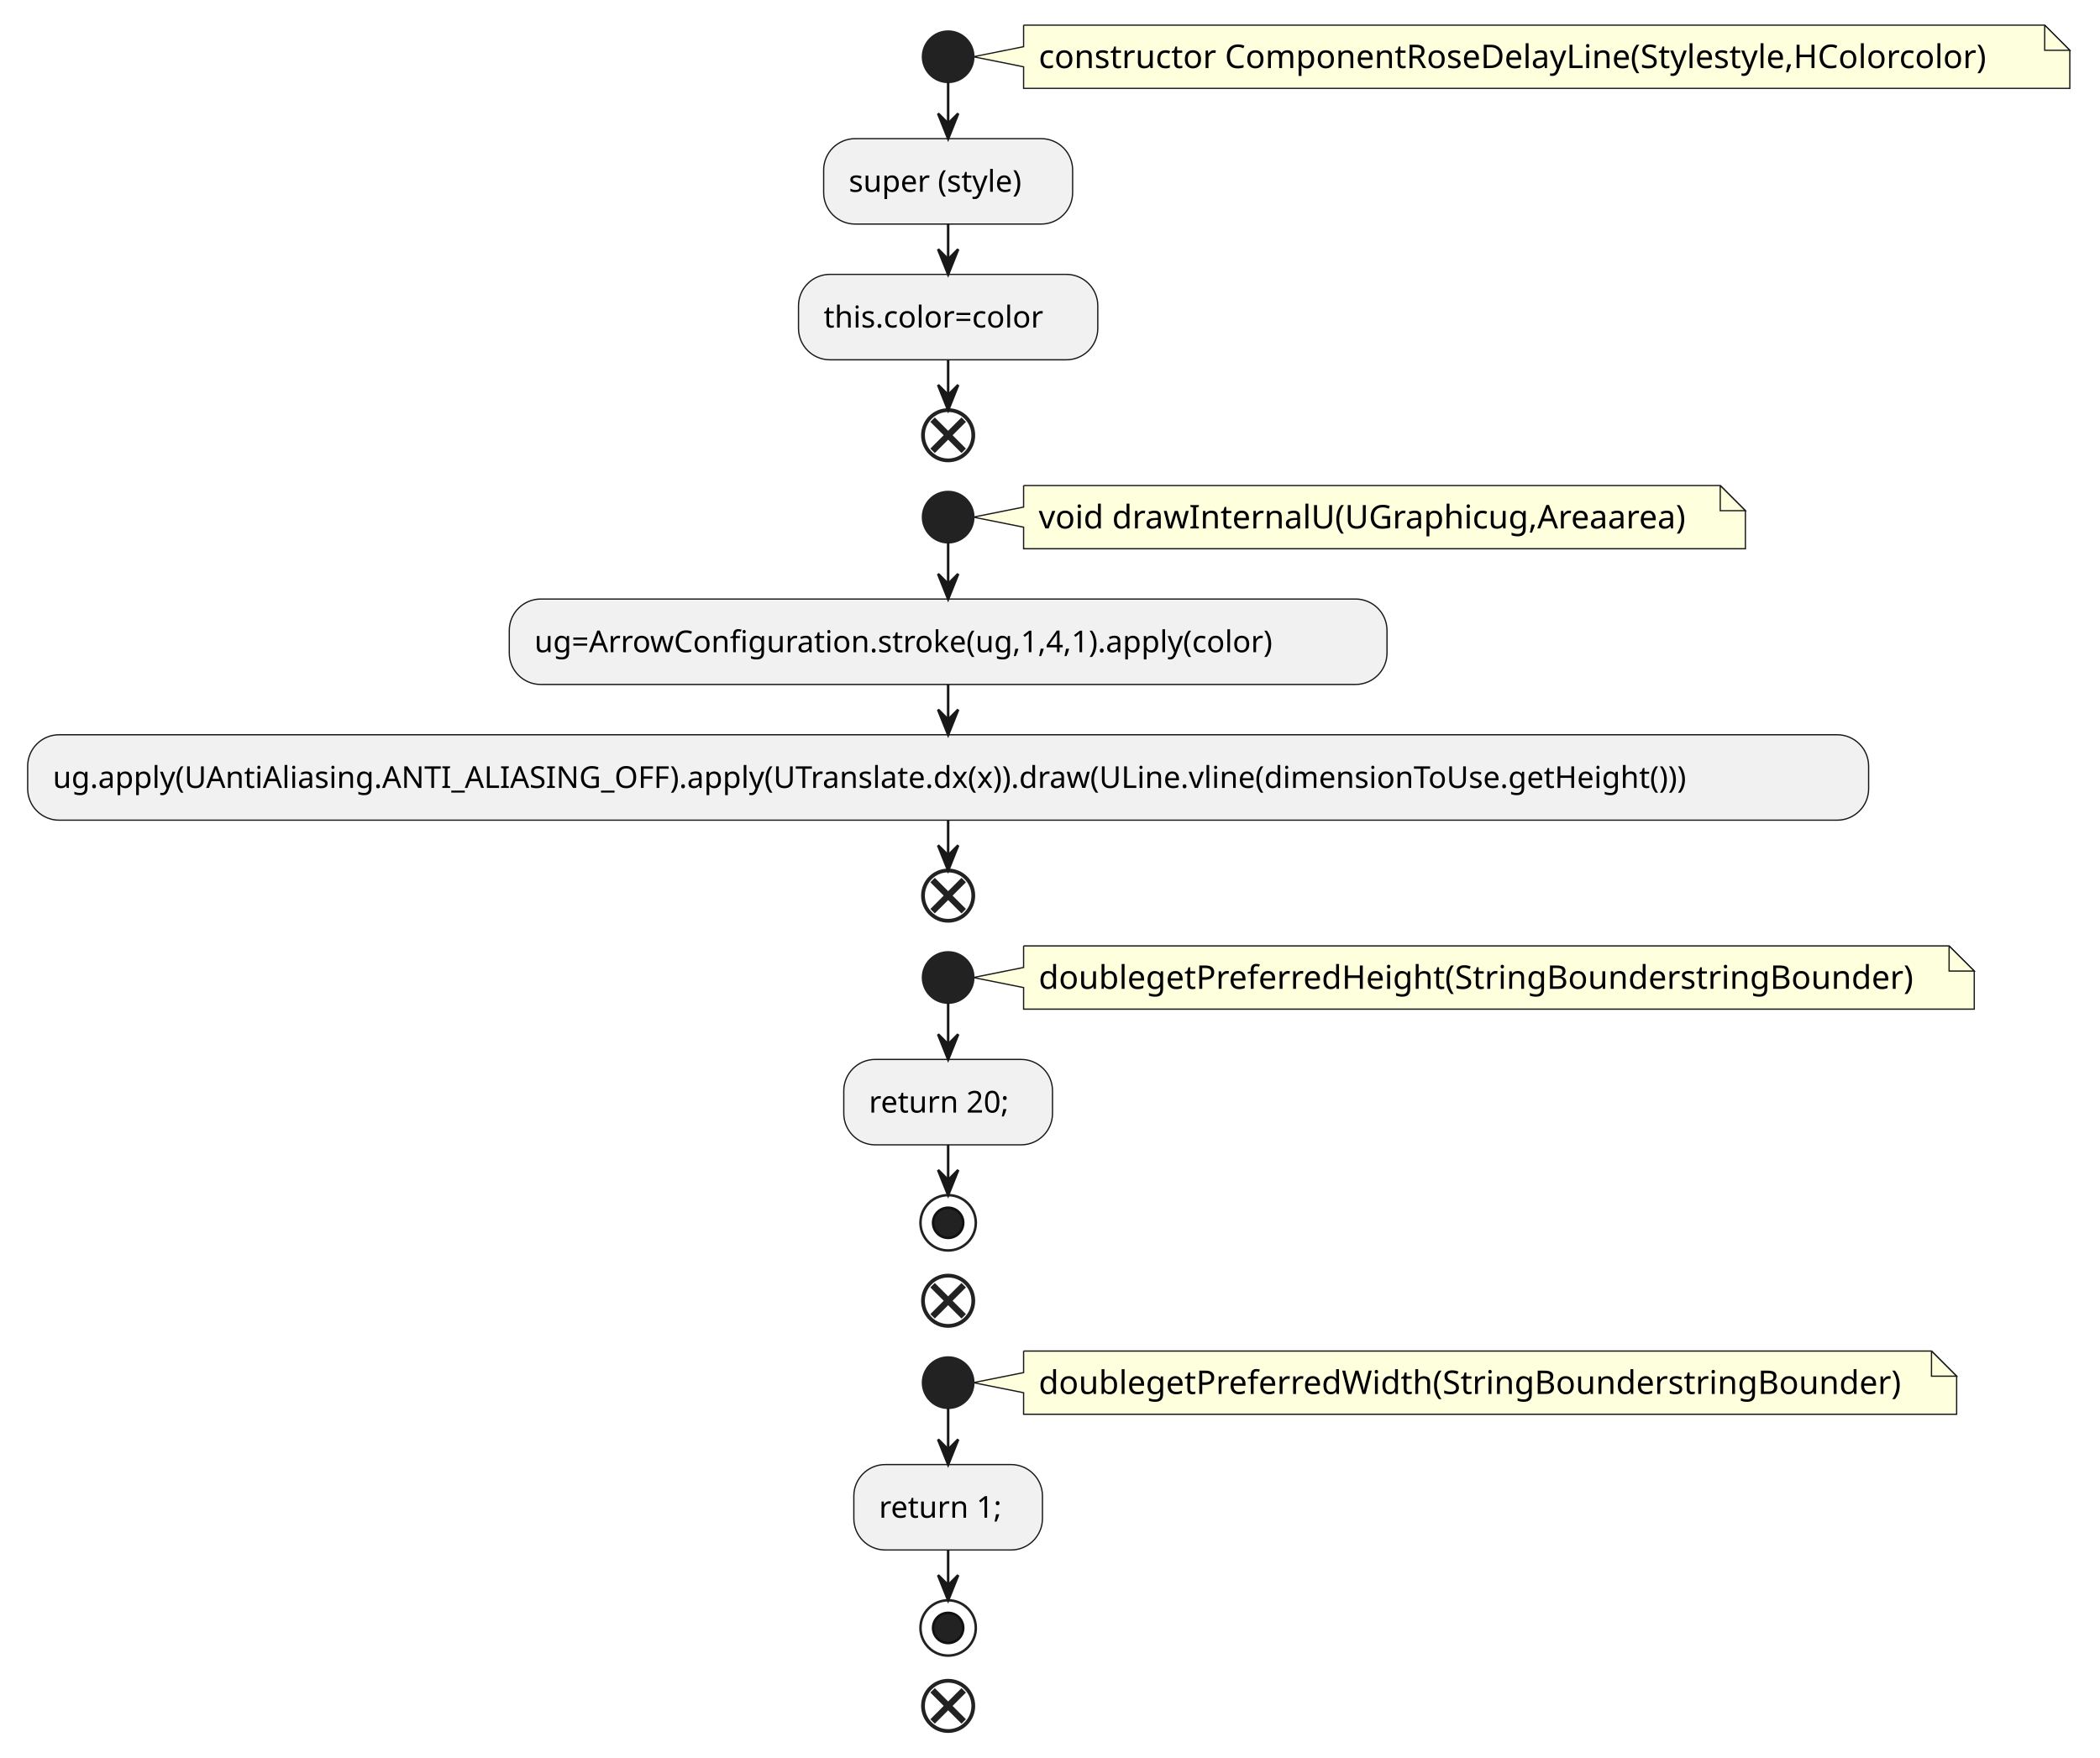
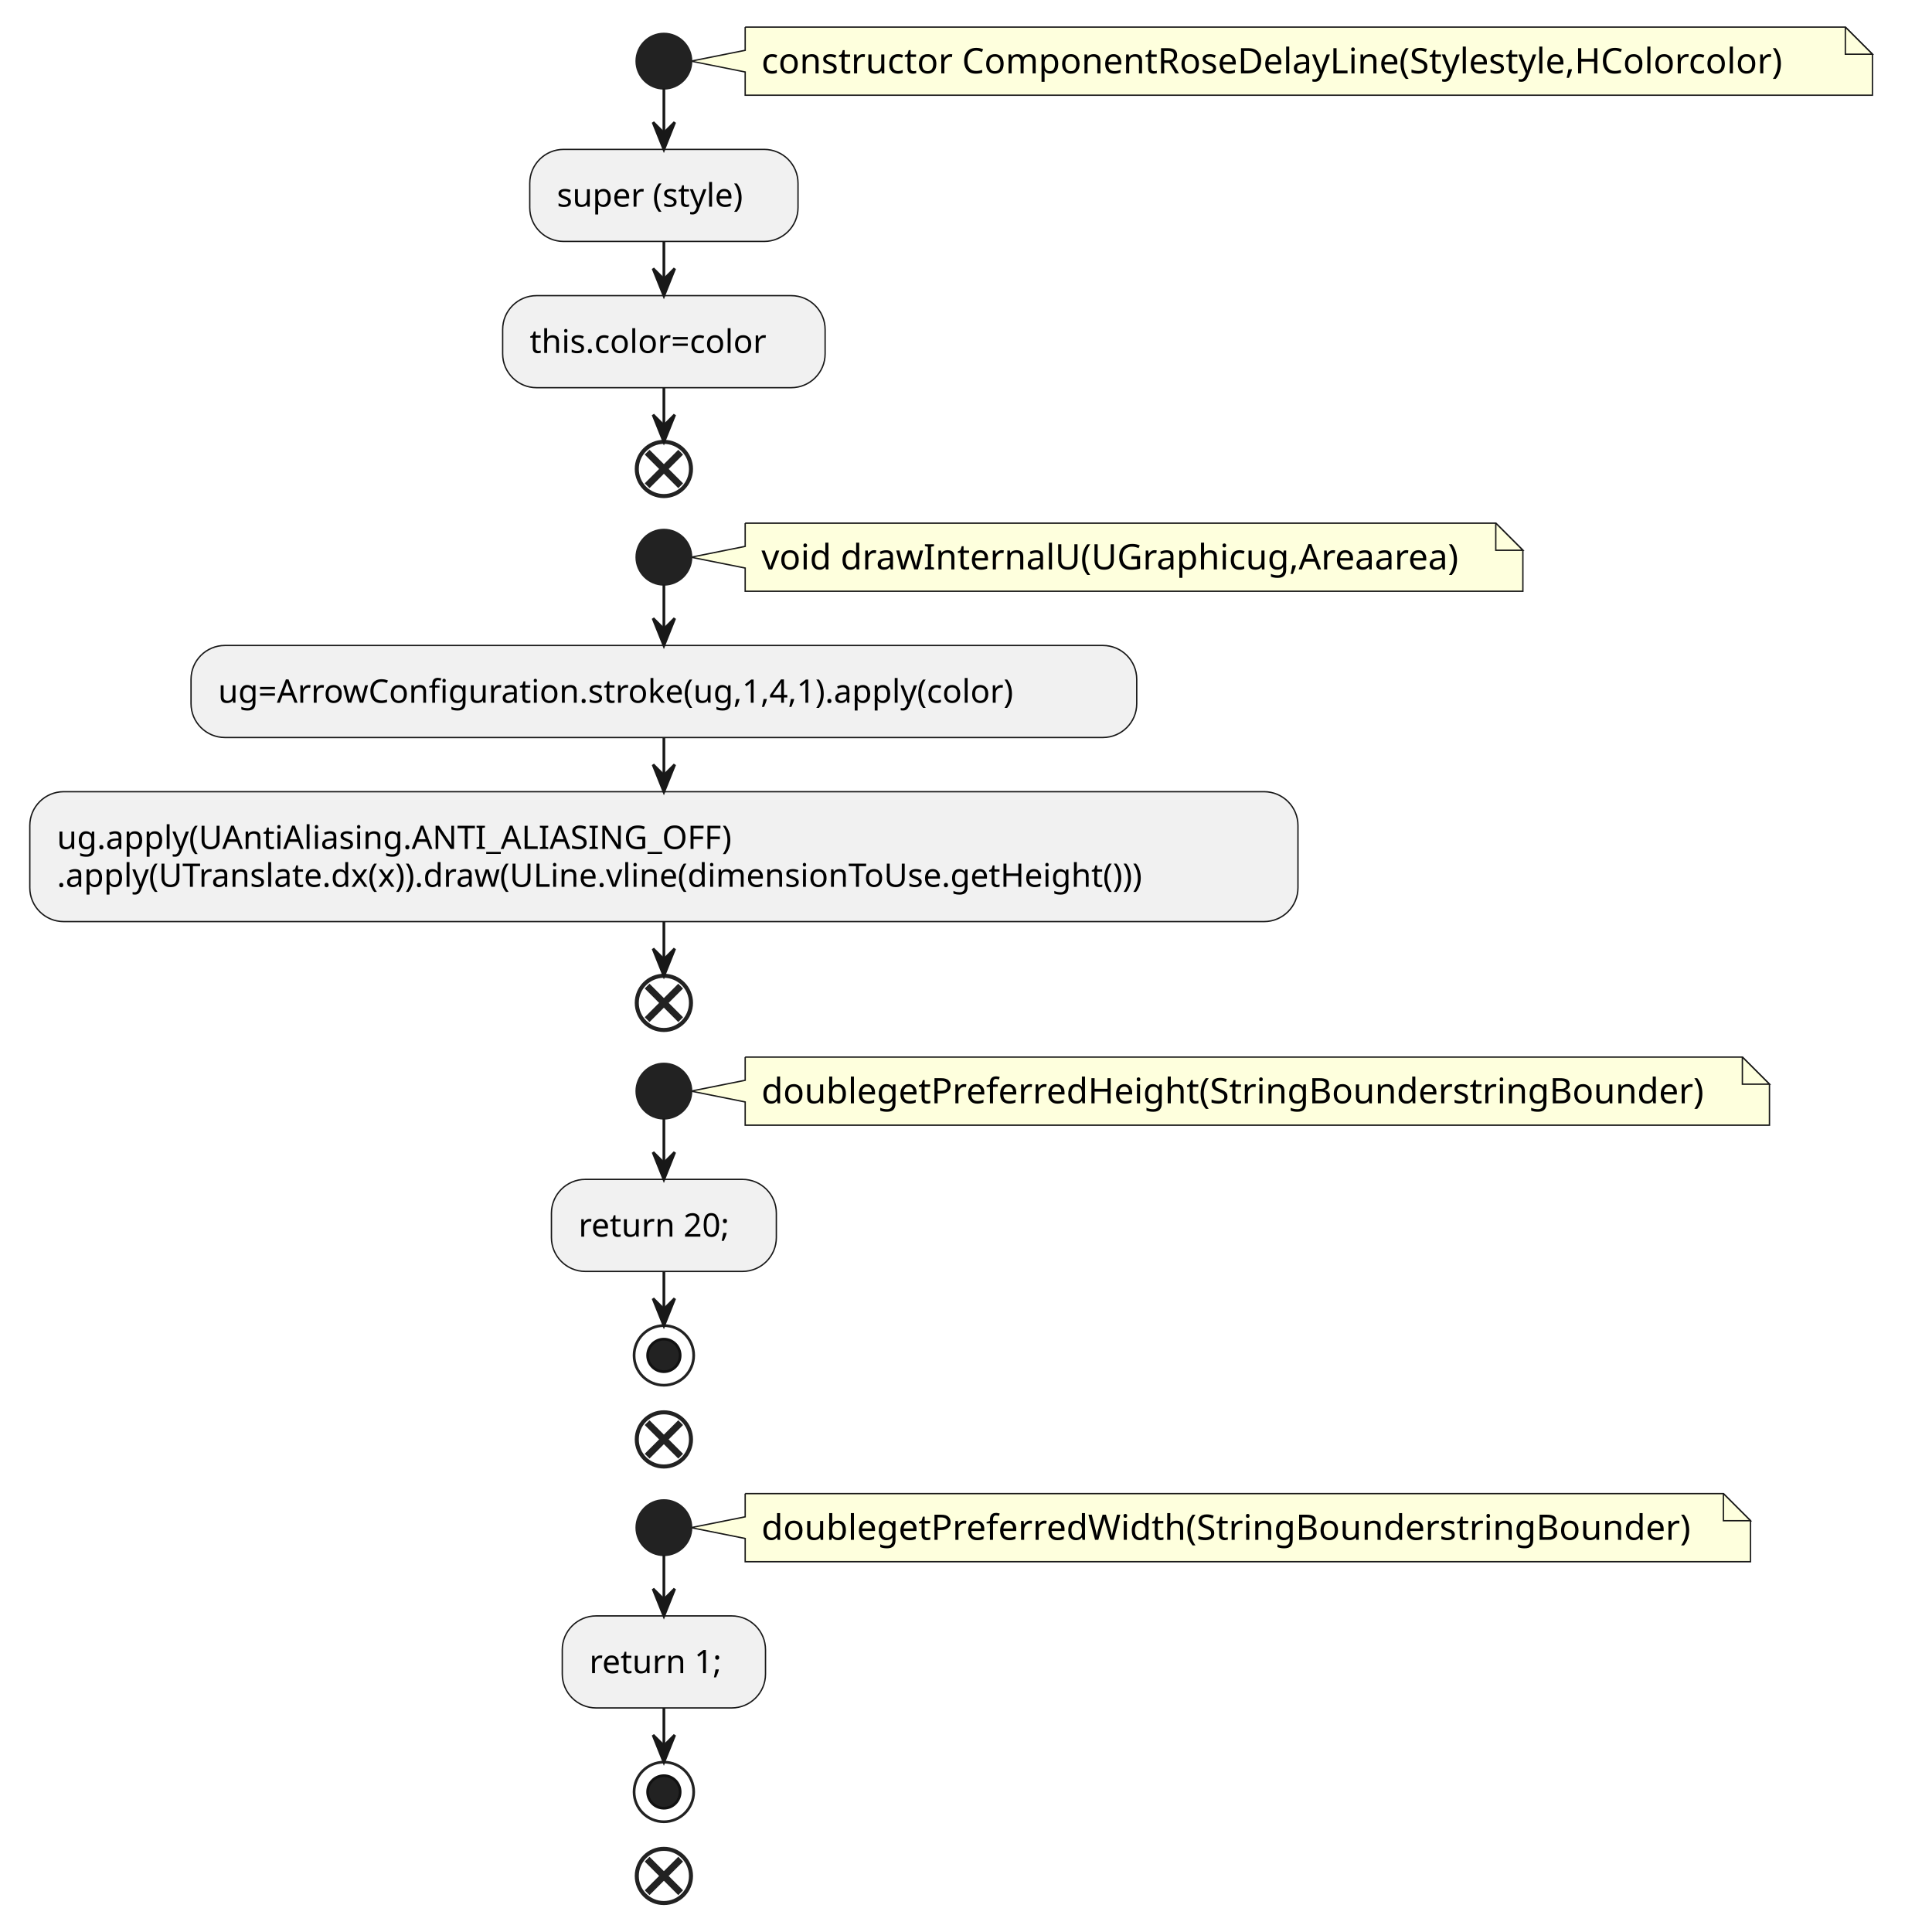
- <svg xmlns="http://www.w3.org/2000/svg" contentStyleType="text/css" height="699px" preserveAspectRatio="none" style="width:835px;height:699px;background:#FFFFFF;" version="1.1" viewBox="0 0 835 699" width="835px" zoomAndPan="magnify">
+ <svg xmlns="http://www.w3.org/2000/svg" contentStyleType="text/css" height="713px" preserveAspectRatio="none" style="width:703px;height:713px;background:#FFFFFF;" version="1.1" viewBox="0 0 703 713" width="703px" zoomAndPan="magnify">
  <defs />
  <g>
-     <path d="M407,10 L407,18.566 L387,22.566 L407,26.566 L407,35.133 A0,0 0 0 0 407,35.133 L823,35.133 A0,0 0 0 0 823,35.133 L823,20 L813,10 L407,10 A0,0 0 0 0 407,10 " fill="#FEFFDD" style="stroke:#181818;stroke-width:0.5;" />
-     <path d="M813,10 L813,20 L823,20 L813,10 " fill="#FEFFDD" style="stroke:#181818;stroke-width:0.5;" />
-     <text fill="#000000" font-family="sans-serif" font-size="13" lengthAdjust="spacing" textLength="395" x="413" y="27.067">constructor ComponentRoseDelayLine(Stylestyle,HColorcolor)</text>
-     <ellipse cx="377" cy="22.566" fill="#222222" rx="10" ry="10" style="stroke:#222222;stroke-width:1.0;" />
-     <rect fill="#F1F1F1" height="33.969" rx="12.5" ry="12.5" style="stroke:#181818;stroke-width:0.5;" width="99" x="327.5" y="55.133" />
-     <text fill="#000000" font-family="sans-serif" font-size="12" lengthAdjust="spacing" textLength="79" x="337.5" y="76.272">super (style)</text>
-     <rect fill="#F1F1F1" height="33.969" rx="12.5" ry="12.5" style="stroke:#181818;stroke-width:0.5;" width="119" x="317.5" y="109.102" />
-     <text fill="#000000" font-family="sans-serif" font-size="12" lengthAdjust="spacing" textLength="99" x="327.5" y="130.24">this.color=color</text>
-     <ellipse cx="377" cy="173.07" fill="none" rx="10" ry="10" style="stroke:#222222;stroke-width:1.5;" />
-     <line style="stroke:#222222;stroke-width:2.5;" x1="370.813" x2="383.187" y1="166.883" y2="179.257" />
-     <line style="stroke:#222222;stroke-width:2.5;" x1="383.187" x2="370.813" y1="166.883" y2="179.257" />
-     <path d="M407,193.07 L407,201.637 L387,205.637 L407,209.637 L407,218.203 A0,0 0 0 0 407,218.203 L694,218.203 A0,0 0 0 0 694,218.203 L694,203.07 L684,193.07 L407,193.07 A0,0 0 0 0 407,193.07 " fill="#FEFFDD" style="stroke:#181818;stroke-width:0.5;" />
-     <path d="M684,193.07 L684,203.07 L694,203.07 L684,193.07 " fill="#FEFFDD" style="stroke:#181818;stroke-width:0.5;" />
-     <text fill="#000000" font-family="sans-serif" font-size="13" lengthAdjust="spacing" textLength="266" x="413" y="210.137">void drawInternalU(UGraphicug,Areaarea)</text>
-     <ellipse cx="377" cy="205.637" fill="#222222" rx="10" ry="10" style="stroke:#222222;stroke-width:1.0;" />
-     <rect fill="#F1F1F1" height="33.969" rx="12.5" ry="12.5" style="stroke:#181818;stroke-width:0.5;" width="349" x="202.5" y="238.203" />
-     <text fill="#000000" font-family="sans-serif" font-size="12" lengthAdjust="spacing" textLength="329" x="212.5" y="259.342">ug=ArrowConfiguration.stroke(ug,1,4,1).apply(color)</text>
-     <rect fill="#F1F1F1" height="33.969" rx="12.5" ry="12.5" style="stroke:#181818;stroke-width:0.5;" width="732" x="11" y="292.172" />
-     <text fill="#000000" font-family="sans-serif" font-size="12" lengthAdjust="spacing" textLength="712" x="21" y="313.31">ug.apply(UAntiAliasing.ANTI_ALIASING_OFF).apply(UTranslate.dx(x)).draw(ULine.vline(dimensionToUse.getHeight()))</text>
-     <ellipse cx="377" cy="356.141" fill="none" rx="10" ry="10" style="stroke:#222222;stroke-width:1.5;" />
-     <line style="stroke:#222222;stroke-width:2.5;" x1="370.813" x2="383.187" y1="349.953" y2="362.328" />
-     <line style="stroke:#222222;stroke-width:2.5;" x1="383.187" x2="370.813" y1="349.953" y2="362.328" />
-     <path d="M407,376.141 L407,384.707 L387,388.707 L407,392.707 L407,401.273 A0,0 0 0 0 407,401.273 L785,401.273 A0,0 0 0 0 785,401.273 L785,386.141 L775,376.141 L407,376.141 A0,0 0 0 0 407,376.141 " fill="#FEFFDD" style="stroke:#181818;stroke-width:0.5;" />
-     <path d="M775,376.141 L775,386.141 L785,386.141 L775,376.141 " fill="#FEFFDD" style="stroke:#181818;stroke-width:0.5;" />
-     <text fill="#000000" font-family="sans-serif" font-size="13" lengthAdjust="spacing" textLength="357" x="413" y="393.207">doublegetPreferredHeight(StringBounderstringBounder)</text>
-     <ellipse cx="377" cy="388.707" fill="#222222" rx="10" ry="10" style="stroke:#222222;stroke-width:1.0;" />
-     <rect fill="#F1F1F1" height="33.969" rx="12.5" ry="12.5" style="stroke:#181818;stroke-width:0.5;" width="83" x="335.5" y="421.273" />
-     <text fill="#000000" font-family="sans-serif" font-size="12" lengthAdjust="spacing" textLength="63" x="345.5" y="442.412">return 20;</text>
-     <ellipse cx="377" cy="486.242" fill="none" rx="11" ry="11" style="stroke:#222222;stroke-width:1.0;" />
-     <ellipse cx="377" cy="486.242" fill="#222222" rx="6" ry="6" style="stroke:#111111;stroke-width:1.0;" />
-     <ellipse cx="377" cy="517.242" fill="none" rx="10" ry="10" style="stroke:#222222;stroke-width:1.5;" />
-     <line style="stroke:#222222;stroke-width:2.5;" x1="370.813" x2="383.187" y1="511.055" y2="523.429" />
-     <line style="stroke:#222222;stroke-width:2.5;" x1="383.187" x2="370.813" y1="511.055" y2="523.429" />
-     <path d="M407,537.242 L407,545.809 L387,549.809 L407,553.809 L407,562.375 A0,0 0 0 0 407,562.375 L778,562.375 A0,0 0 0 0 778,562.375 L778,547.242 L768,537.242 L407,537.242 A0,0 0 0 0 407,537.242 " fill="#FEFFDD" style="stroke:#181818;stroke-width:0.5;" />
-     <path d="M768,537.242 L768,547.242 L778,547.242 L768,537.242 " fill="#FEFFDD" style="stroke:#181818;stroke-width:0.5;" />
-     <text fill="#000000" font-family="sans-serif" font-size="13" lengthAdjust="spacing" textLength="350" x="413" y="554.309">doublegetPreferredWidth(StringBounderstringBounder)</text>
-     <ellipse cx="377" cy="549.809" fill="#222222" rx="10" ry="10" style="stroke:#222222;stroke-width:1.0;" />
-     <rect fill="#F1F1F1" height="33.969" rx="12.5" ry="12.5" style="stroke:#181818;stroke-width:0.5;" width="75" x="339.5" y="582.375" />
-     <text fill="#000000" font-family="sans-serif" font-size="12" lengthAdjust="spacing" textLength="55" x="349.5" y="603.514">return 1;</text>
-     <ellipse cx="377" cy="647.344" fill="none" rx="11" ry="11" style="stroke:#222222;stroke-width:1.0;" />
-     <ellipse cx="377" cy="647.344" fill="#222222" rx="6" ry="6" style="stroke:#111111;stroke-width:1.0;" />
-     <ellipse cx="377" cy="678.344" fill="none" rx="10" ry="10" style="stroke:#222222;stroke-width:1.5;" />
-     <line style="stroke:#222222;stroke-width:2.5;" x1="370.813" x2="383.187" y1="672.157" y2="684.531" />
-     <line style="stroke:#222222;stroke-width:2.5;" x1="383.187" x2="370.813" y1="672.157" y2="684.531" />
-     <line style="stroke:#181818;stroke-width:1.0;" x1="377" x2="377" y1="32.566" y2="55.133" />
-     <polygon fill="#181818" points="373,45.133,377,55.133,381,45.133,377,49.133" style="stroke:#181818;stroke-width:1.0;" />
-     <line style="stroke:#181818;stroke-width:1.0;" x1="377" x2="377" y1="89.102" y2="109.102" />
-     <polygon fill="#181818" points="373,99.102,377,109.102,381,99.102,377,103.102" style="stroke:#181818;stroke-width:1.0;" />
-     <line style="stroke:#181818;stroke-width:1.0;" x1="377" x2="377" y1="143.07" y2="163.07" />
-     <polygon fill="#181818" points="373,153.07,377,163.07,381,153.07,377,157.07" style="stroke:#181818;stroke-width:1.0;" />
-     <line style="stroke:#181818;stroke-width:1.0;" x1="377" x2="377" y1="215.637" y2="238.203" />
-     <polygon fill="#181818" points="373,228.203,377,238.203,381,228.203,377,232.203" style="stroke:#181818;stroke-width:1.0;" />
-     <line style="stroke:#181818;stroke-width:1.0;" x1="377" x2="377" y1="272.172" y2="292.172" />
-     <polygon fill="#181818" points="373,282.172,377,292.172,381,282.172,377,286.172" style="stroke:#181818;stroke-width:1.0;" />
-     <line style="stroke:#181818;stroke-width:1.0;" x1="377" x2="377" y1="326.141" y2="346.141" />
-     <polygon fill="#181818" points="373,336.141,377,346.141,381,336.141,377,340.141" style="stroke:#181818;stroke-width:1.0;" />
-     <line style="stroke:#181818;stroke-width:1.0;" x1="377" x2="377" y1="398.707" y2="421.273" />
-     <polygon fill="#181818" points="373,411.273,377,421.273,381,411.273,377,415.273" style="stroke:#181818;stroke-width:1.0;" />
-     <line style="stroke:#181818;stroke-width:1.0;" x1="377" x2="377" y1="455.242" y2="475.242" />
-     <polygon fill="#181818" points="373,465.242,377,475.242,381,465.242,377,469.242" style="stroke:#181818;stroke-width:1.0;" />
-     <line style="stroke:#181818;stroke-width:1.0;" x1="377" x2="377" y1="559.809" y2="582.375" />
-     <polygon fill="#181818" points="373,572.375,377,582.375,381,572.375,377,576.375" style="stroke:#181818;stroke-width:1.0;" />
-     <line style="stroke:#181818;stroke-width:1.0;" x1="377" x2="377" y1="616.344" y2="636.344" />
-     <polygon fill="#181818" points="373,626.344,377,636.344,381,626.344,377,630.344" style="stroke:#181818;stroke-width:1.0;" />
+     <path d="M275,10 L275,18.566 L255,22.566 L275,26.566 L275,35.133 A0,0 0 0 0 275,35.133 L691,35.133 A0,0 0 0 0 691,35.133 L691,20 L681,10 L275,10 A0,0 0 0 0 275,10 " fill="#FEFFDD" style="stroke:#181818;stroke-width:0.5;" />
+     <path d="M681,10 L681,20 L691,20 L681,10 " fill="#FEFFDD" style="stroke:#181818;stroke-width:0.5;" />
+     <text fill="#000000" font-family="sans-serif" font-size="13" lengthAdjust="spacing" textLength="395" x="281" y="27.067">constructor ComponentRoseDelayLine(Stylestyle,HColorcolor)</text>
+     <ellipse cx="245" cy="22.566" fill="#222222" rx="10" ry="10" style="stroke:#222222;stroke-width:1.0;" />
+     <rect fill="#F1F1F1" height="33.969" rx="12.5" ry="12.5" style="stroke:#181818;stroke-width:0.5;" width="99" x="195.5" y="55.133" />
+     <text fill="#000000" font-family="sans-serif" font-size="12" lengthAdjust="spacing" textLength="79" x="205.5" y="76.272">super (style)</text>
+     <rect fill="#F1F1F1" height="33.969" rx="12.5" ry="12.5" style="stroke:#181818;stroke-width:0.5;" width="119" x="185.5" y="109.102" />
+     <text fill="#000000" font-family="sans-serif" font-size="12" lengthAdjust="spacing" textLength="99" x="195.5" y="130.24">this.color=color</text>
+     <ellipse cx="245" cy="173.07" fill="none" rx="10" ry="10" style="stroke:#222222;stroke-width:1.5;" />
+     <line style="stroke:#222222;stroke-width:2.5;" x1="238.813" x2="251.187" y1="166.883" y2="179.257" />
+     <line style="stroke:#222222;stroke-width:2.5;" x1="251.187" x2="238.813" y1="166.883" y2="179.257" />
+     <path d="M275,193.07 L275,201.637 L255,205.637 L275,209.637 L275,218.203 A0,0 0 0 0 275,218.203 L562,218.203 A0,0 0 0 0 562,218.203 L562,203.07 L552,193.07 L275,193.07 A0,0 0 0 0 275,193.07 " fill="#FEFFDD" style="stroke:#181818;stroke-width:0.5;" />
+     <path d="M552,193.07 L552,203.07 L562,203.07 L552,193.07 " fill="#FEFFDD" style="stroke:#181818;stroke-width:0.5;" />
+     <text fill="#000000" font-family="sans-serif" font-size="13" lengthAdjust="spacing" textLength="266" x="281" y="210.137">void drawInternalU(UGraphicug,Areaarea)</text>
+     <ellipse cx="245" cy="205.637" fill="#222222" rx="10" ry="10" style="stroke:#222222;stroke-width:1.0;" />
+     <rect fill="#F1F1F1" height="33.969" rx="12.5" ry="12.5" style="stroke:#181818;stroke-width:0.5;" width="349" x="70.5" y="238.203" />
+     <text fill="#000000" font-family="sans-serif" font-size="12" lengthAdjust="spacing" textLength="329" x="80.5" y="259.342">ug=ArrowConfiguration.stroke(ug,1,4,1).apply(color)</text>
+     <rect fill="#F1F1F1" height="47.938" rx="12.5" ry="12.5" style="stroke:#181818;stroke-width:0.5;" width="468" x="11" y="292.172" />
+     <text fill="#000000" font-family="sans-serif" font-size="12" lengthAdjust="spacing" textLength="264" x="21" y="313.31">ug.apply(UAntiAliasing.ANTI_ALIASING_OFF)</text>
+     <text fill="#000000" font-family="sans-serif" font-size="12" lengthAdjust="spacing" textLength="448" x="21" y="327.279">.apply(UTranslate.dx(x)).draw(ULine.vline(dimensionToUse.getHeight()))</text>
+     <ellipse cx="245" cy="370.109" fill="none" rx="10" ry="10" style="stroke:#222222;stroke-width:1.5;" />
+     <line style="stroke:#222222;stroke-width:2.5;" x1="238.813" x2="251.187" y1="363.922" y2="376.297" />
+     <line style="stroke:#222222;stroke-width:2.5;" x1="251.187" x2="238.813" y1="363.922" y2="376.297" />
+     <path d="M275,390.109 L275,398.676 L255,402.676 L275,406.676 L275,415.242 A0,0 0 0 0 275,415.242 L653,415.242 A0,0 0 0 0 653,415.242 L653,400.109 L643,390.109 L275,390.109 A0,0 0 0 0 275,390.109 " fill="#FEFFDD" style="stroke:#181818;stroke-width:0.5;" />
+     <path d="M643,390.109 L643,400.109 L653,400.109 L643,390.109 " fill="#FEFFDD" style="stroke:#181818;stroke-width:0.5;" />
+     <text fill="#000000" font-family="sans-serif" font-size="13" lengthAdjust="spacing" textLength="357" x="281" y="407.176">doublegetPreferredHeight(StringBounderstringBounder)</text>
+     <ellipse cx="245" cy="402.676" fill="#222222" rx="10" ry="10" style="stroke:#222222;stroke-width:1.0;" />
+     <rect fill="#F1F1F1" height="33.969" rx="12.5" ry="12.5" style="stroke:#181818;stroke-width:0.5;" width="83" x="203.5" y="435.242" />
+     <text fill="#000000" font-family="sans-serif" font-size="12" lengthAdjust="spacing" textLength="63" x="213.5" y="456.381">return 20;</text>
+     <ellipse cx="245" cy="500.211" fill="none" rx="11" ry="11" style="stroke:#222222;stroke-width:1.0;" />
+     <ellipse cx="245" cy="500.211" fill="#222222" rx="6" ry="6" style="stroke:#111111;stroke-width:1.0;" />
+     <ellipse cx="245" cy="531.211" fill="none" rx="10" ry="10" style="stroke:#222222;stroke-width:1.5;" />
+     <line style="stroke:#222222;stroke-width:2.5;" x1="238.813" x2="251.187" y1="525.024" y2="537.398" />
+     <line style="stroke:#222222;stroke-width:2.5;" x1="251.187" x2="238.813" y1="525.024" y2="537.398" />
+     <path d="M275,551.211 L275,559.777 L255,563.777 L275,567.777 L275,576.344 A0,0 0 0 0 275,576.344 L646,576.344 A0,0 0 0 0 646,576.344 L646,561.211 L636,551.211 L275,551.211 A0,0 0 0 0 275,551.211 " fill="#FEFFDD" style="stroke:#181818;stroke-width:0.5;" />
+     <path d="M636,551.211 L636,561.211 L646,561.211 L636,551.211 " fill="#FEFFDD" style="stroke:#181818;stroke-width:0.5;" />
+     <text fill="#000000" font-family="sans-serif" font-size="13" lengthAdjust="spacing" textLength="350" x="281" y="568.278">doublegetPreferredWidth(StringBounderstringBounder)</text>
+     <ellipse cx="245" cy="563.777" fill="#222222" rx="10" ry="10" style="stroke:#222222;stroke-width:1.0;" />
+     <rect fill="#F1F1F1" height="33.969" rx="12.5" ry="12.5" style="stroke:#181818;stroke-width:0.5;" width="75" x="207.5" y="596.344" />
+     <text fill="#000000" font-family="sans-serif" font-size="12" lengthAdjust="spacing" textLength="55" x="217.5" y="617.482">return 1;</text>
+     <ellipse cx="245" cy="661.312" fill="none" rx="11" ry="11" style="stroke:#222222;stroke-width:1.0;" />
+     <ellipse cx="245" cy="661.312" fill="#222222" rx="6" ry="6" style="stroke:#111111;stroke-width:1.0;" />
+     <ellipse cx="245" cy="692.312" fill="none" rx="10" ry="10" style="stroke:#222222;stroke-width:1.5;" />
+     <line style="stroke:#222222;stroke-width:2.5;" x1="238.813" x2="251.187" y1="686.125" y2="698.5" />
+     <line style="stroke:#222222;stroke-width:2.5;" x1="251.187" x2="238.813" y1="686.125" y2="698.5" />
+     <line style="stroke:#181818;stroke-width:1.0;" x1="245" x2="245" y1="32.566" y2="55.133" />
+     <polygon fill="#181818" points="241,45.133,245,55.133,249,45.133,245,49.133" style="stroke:#181818;stroke-width:1.0;" />
+     <line style="stroke:#181818;stroke-width:1.0;" x1="245" x2="245" y1="89.102" y2="109.102" />
+     <polygon fill="#181818" points="241,99.102,245,109.102,249,99.102,245,103.102" style="stroke:#181818;stroke-width:1.0;" />
+     <line style="stroke:#181818;stroke-width:1.0;" x1="245" x2="245" y1="143.07" y2="163.07" />
+     <polygon fill="#181818" points="241,153.07,245,163.07,249,153.07,245,157.07" style="stroke:#181818;stroke-width:1.0;" />
+     <line style="stroke:#181818;stroke-width:1.0;" x1="245" x2="245" y1="215.637" y2="238.203" />
+     <polygon fill="#181818" points="241,228.203,245,238.203,249,228.203,245,232.203" style="stroke:#181818;stroke-width:1.0;" />
+     <line style="stroke:#181818;stroke-width:1.0;" x1="245" x2="245" y1="272.172" y2="292.172" />
+     <polygon fill="#181818" points="241,282.172,245,292.172,249,282.172,245,286.172" style="stroke:#181818;stroke-width:1.0;" />
+     <line style="stroke:#181818;stroke-width:1.0;" x1="245" x2="245" y1="340.109" y2="360.109" />
+     <polygon fill="#181818" points="241,350.109,245,360.109,249,350.109,245,354.109" style="stroke:#181818;stroke-width:1.0;" />
+     <line style="stroke:#181818;stroke-width:1.0;" x1="245" x2="245" y1="412.676" y2="435.242" />
+     <polygon fill="#181818" points="241,425.242,245,435.242,249,425.242,245,429.242" style="stroke:#181818;stroke-width:1.0;" />
+     <line style="stroke:#181818;stroke-width:1.0;" x1="245" x2="245" y1="469.211" y2="489.211" />
+     <polygon fill="#181818" points="241,479.211,245,489.211,249,479.211,245,483.211" style="stroke:#181818;stroke-width:1.0;" />
+     <line style="stroke:#181818;stroke-width:1.0;" x1="245" x2="245" y1="573.777" y2="596.344" />
+     <polygon fill="#181818" points="241,586.344,245,596.344,249,586.344,245,590.344" style="stroke:#181818;stroke-width:1.0;" />
+     <line style="stroke:#181818;stroke-width:1.0;" x1="245" x2="245" y1="630.312" y2="650.312" />
+     <polygon fill="#181818" points="241,640.312,245,650.312,249,640.312,245,644.312" style="stroke:#181818;stroke-width:1.0;" />
  </g>
</svg>
